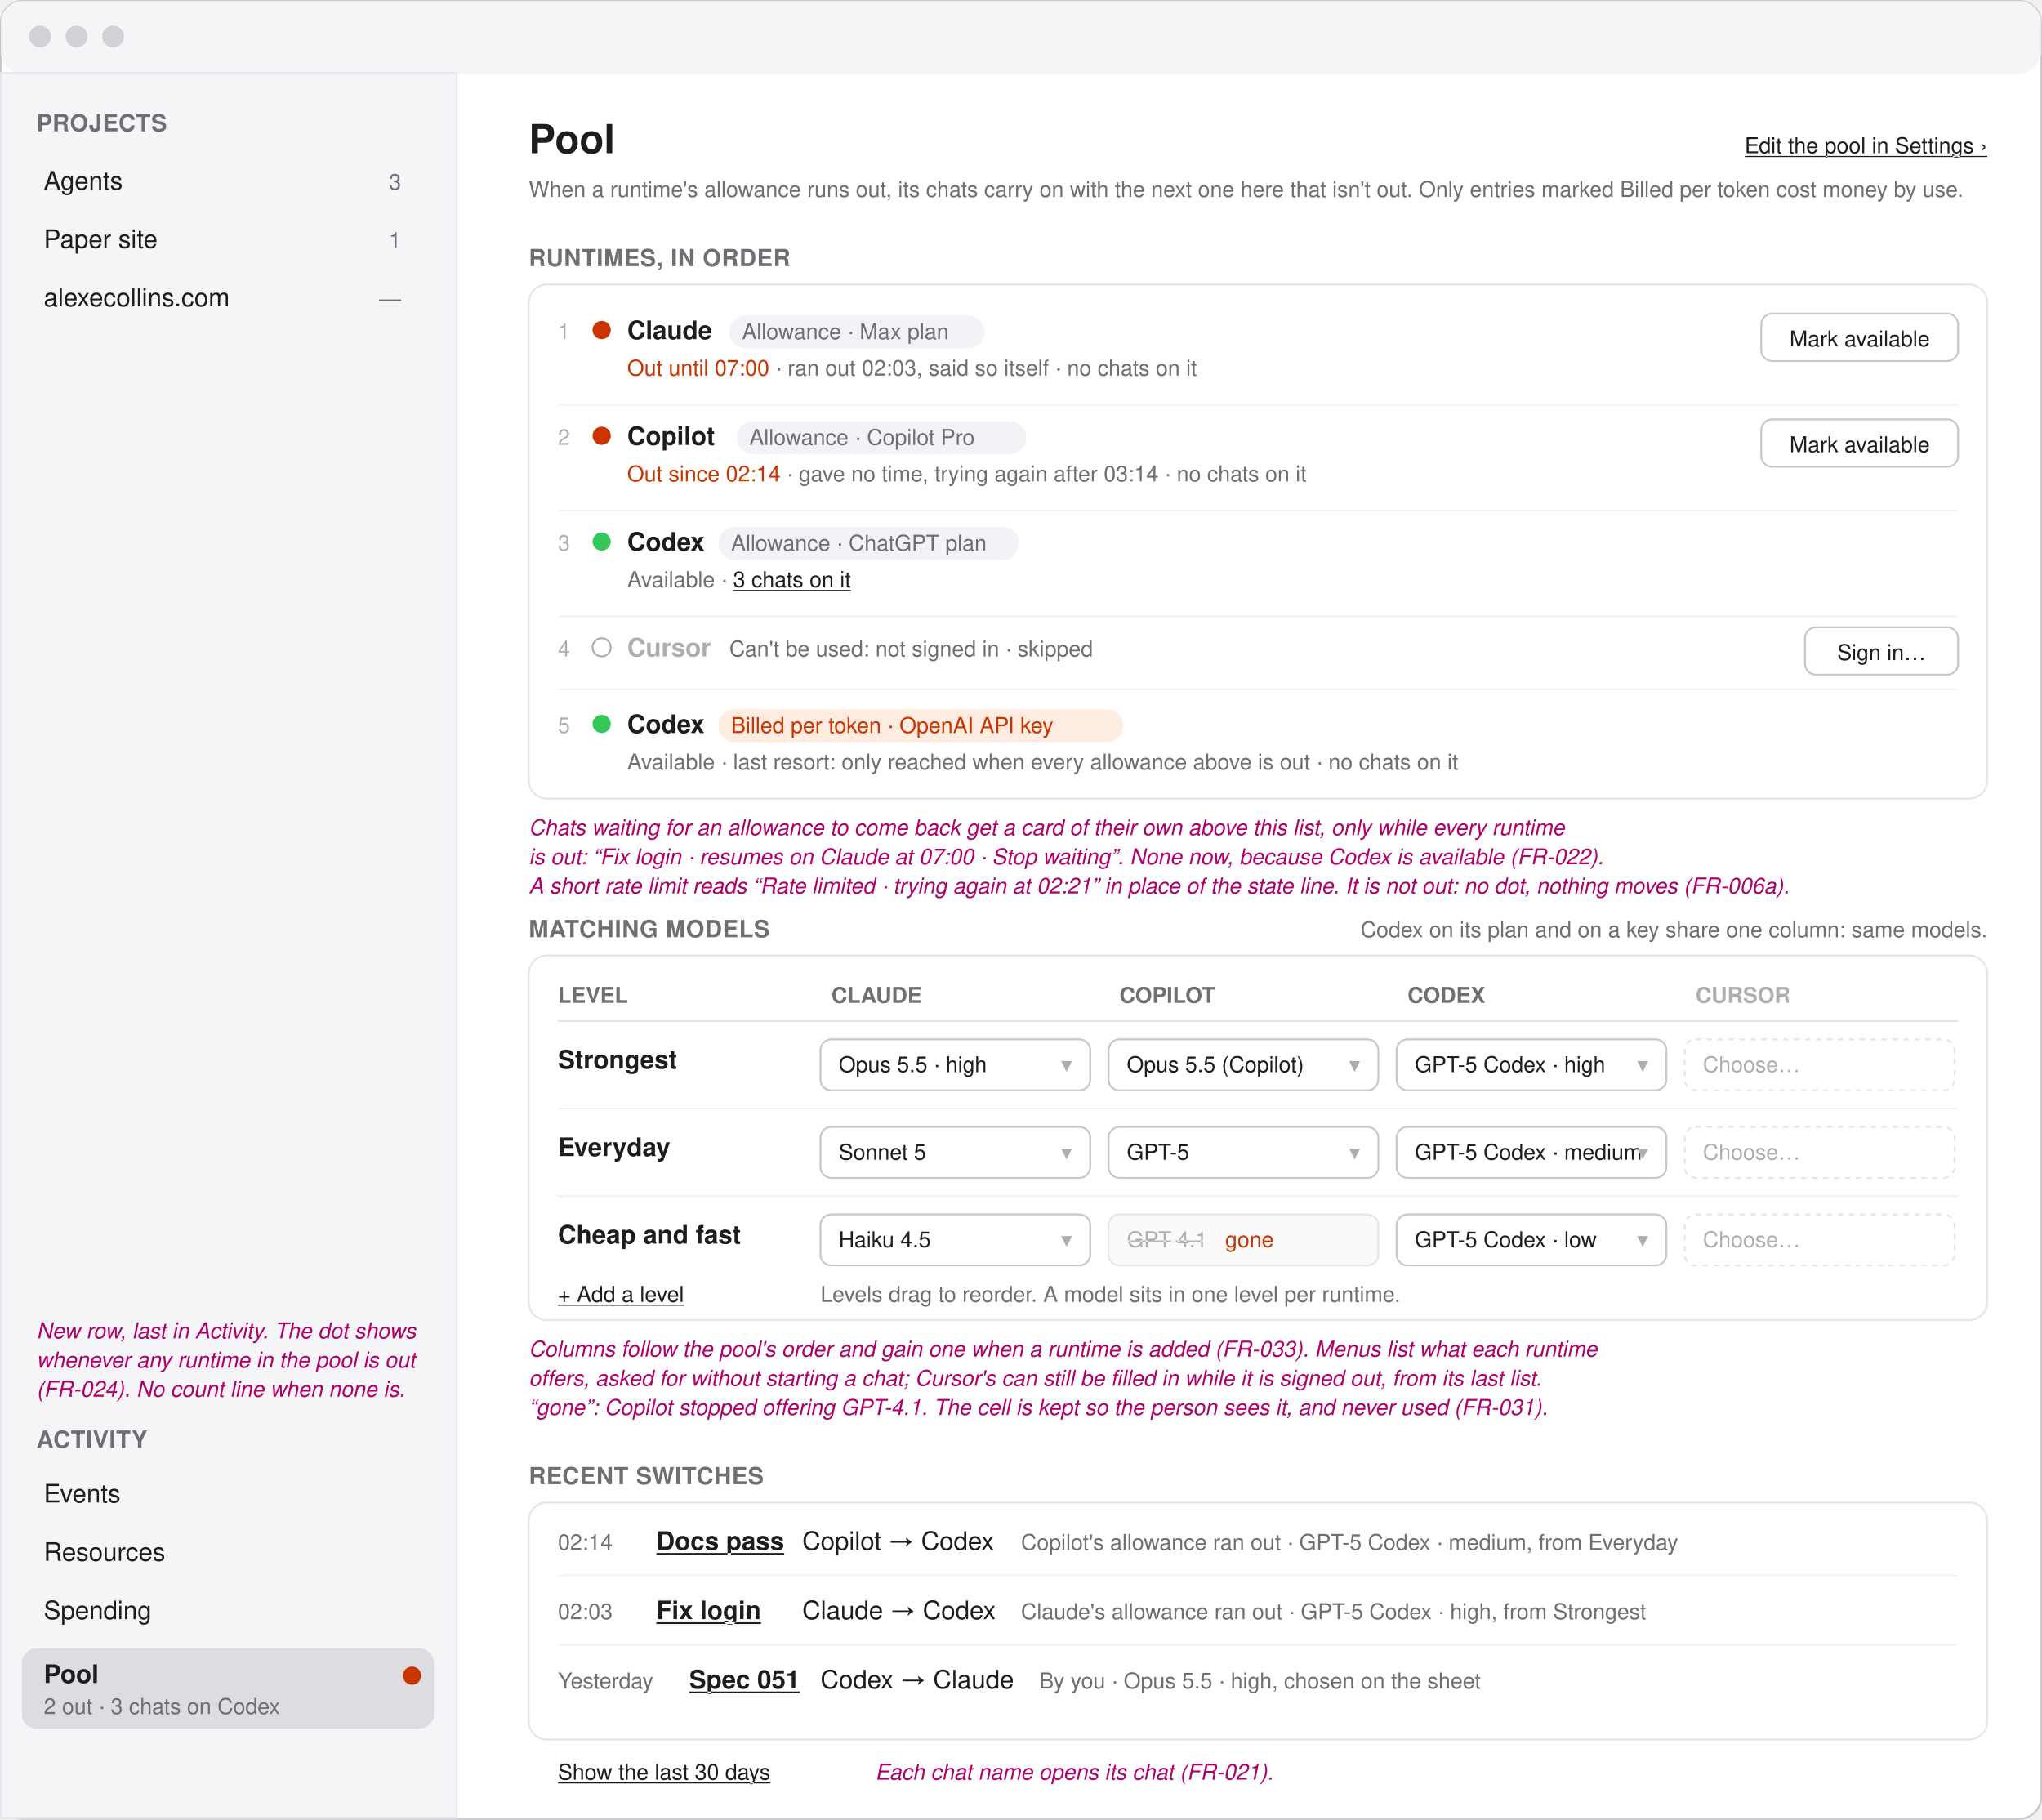
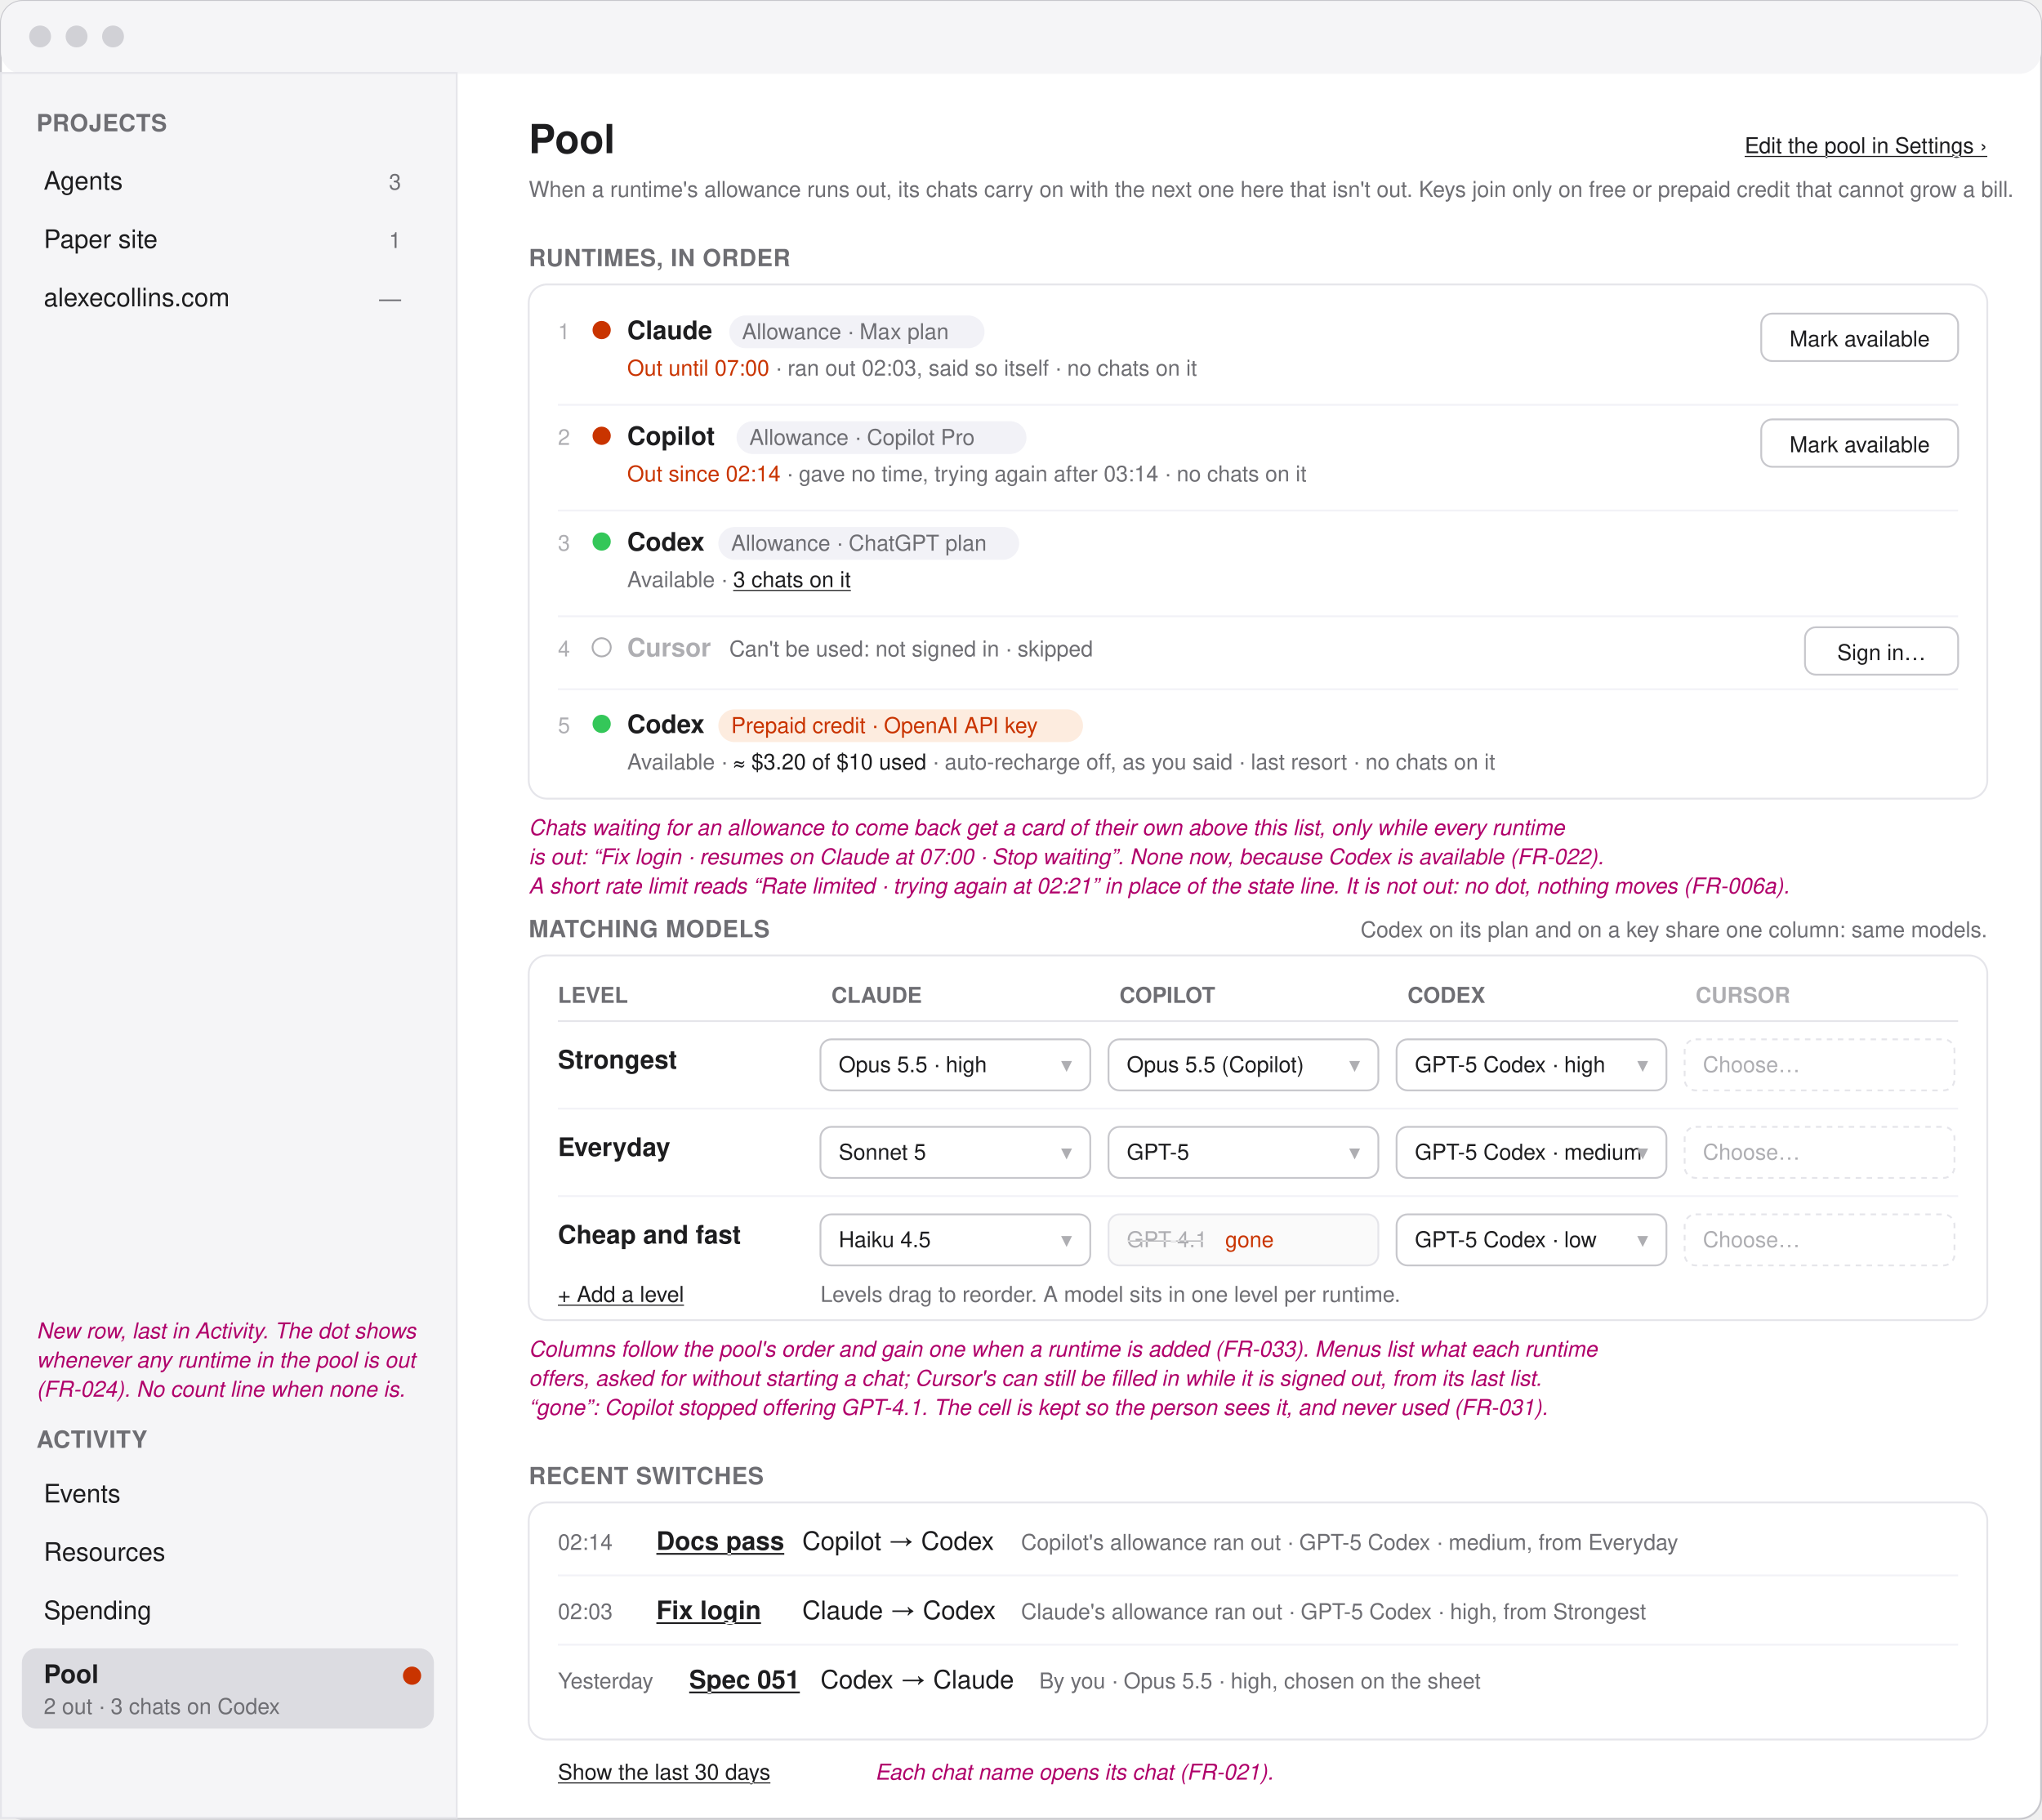
<svg xmlns="http://www.w3.org/2000/svg" width="1120" height="998" viewBox="0 0 1120 998" font-family="-apple-system, 'SF Pro Text', Helvetica, sans-serif">
  <style>
    .t { fill:#1d1d1f; }
    .s { fill:#6e6e73; }
    .q { fill:#aeaeb2; }
    .title { font-size:22px; font-weight:600; }
    .h { font-size:13px; font-weight:600; fill:#6e6e73; letter-spacing:.3px; }
    .r { font-size:14px; }
    .rb { font-size:14px; font-weight:600; }
    .f { font-size:12px; }
    .fb { font-size:12px; font-weight:600; }
    .btn { fill:#fff; stroke:#c7c7cc; }
    .note { font-size:12px; fill:#b0006a; font-style:italic; }
    .out { fill:#c93400; }
  </style>
  <rect x="0.5" y="0.5" width="1119" height="997" rx="12" fill="#fff" stroke="#c7c7cc" />
  <rect x="0.5" y="0.5" width="1119" height="40" rx="12" fill="#f5f5f7" />
  <circle cx="22" cy="20" r="6" fill="#d1d1d6" />
  <circle cx="42" cy="20" r="6" fill="#d1d1d6" />
  <circle cx="62" cy="20" r="6" fill="#d1d1d6" />
  <rect x="0.5" y="40" width="250" height="957" fill="#f5f5f7" stroke="#e5e5ea" />
  <text x="20" y="72" class="h">PROJECTS</text>
  <text x="24" y="104" class="r t">Agents</text>
  <text x="220" y="104" class="f s" text-anchor="end">3</text>
  <text x="24" y="136" class="r t">Paper site</text>
  <text x="220" y="136" class="f s" text-anchor="end">1</text>
  <text x="24" y="168" class="r t">alexecollins.com</text>
  <text x="220" y="168" class="f s" text-anchor="end">—</text>
  <text x="20" y="794" class="h">ACTIVITY</text>
  <text x="24" y="824" class="r t">Events</text>
  <text x="24" y="856" class="r t">Resources</text>
  <text x="24" y="888" class="r t">Spending</text>
  <rect x="12" y="904" width="226" height="44" rx="8" fill="#dcdce1" />
  <text x="24" y="923" class="rb t">Pool</text>
  <circle cx="226" cy="919" r="5" class="out" />
  <text x="24" y="940" class="f s">2 out · 3 chats on Codex</text>
  <text x="20" y="734" class="note">New row, last in Activity. The dot shows</text>
  <text x="20" y="750" class="note">whenever any runtime in the pool is out</text>
  <text x="20" y="766" class="note">(FR-024). No count line when none is.</text>
  <text x="290" y="84" class="title t">Pool</text>
  <text x="1090" y="84" class="f t" text-anchor="end" text-decoration="underline">Edit the pool in Settings ›</text>
-   <text x="290" y="108" class="f s">When a runtime's allowance runs out, its chats carry on with the next one here that isn't out. Only entries marked Billed per token cost money by use.</text>
+   <text x="290" y="108" class="f s">When a runtime's allowance runs out, its chats carry on with the next one here that isn't out. Keys join only on free or prepaid credit that cannot grow a bill.</text>
  <text x="290" y="146" class="h">RUNTIMES, IN ORDER</text>
  <rect x="290" y="156" width="800" height="282" rx="10" fill="#fff" stroke="#e5e5ea" />
  <text x="306" y="186" class="f q">1</text>
  <circle cx="330" cy="181" r="5" class="out" />
  <text x="344" y="186" class="rb t">Claude</text>
  <rect x="400" y="173" width="140" height="18" rx="9" fill="#f2f2f7" />
  <text x="407" y="186" class="f" fill="#6e6e73">Allowance · Max plan</text>
  <text x="344" y="206" class="f s">
    <tspan class="out">Out until 07:00</tspan> · ran out 02:03, said so itself · no chats on it</text>
  <rect x="966" y="172" width="108" height="26" rx="6" class="btn" />
  <text x="1020" y="190" class="f t" text-anchor="middle">Mark available</text>
  <line x1="306" y1="222" x2="1074" y2="222" stroke="#f2f2f7" />
  <text x="306" y="244" class="f q">2</text>
  <circle cx="330" cy="239" r="5" class="out" />
  <text x="344" y="244" class="rb t">Copilot</text>
  <rect x="404" y="231" width="159" height="18" rx="9" fill="#f2f2f7" />
  <text x="411" y="244" class="f" fill="#6e6e73">Allowance · Copilot Pro</text>
  <text x="344" y="264" class="f s">
    <tspan class="out">Out since 02:14</tspan> · gave no time, trying again after 03:14 · no chats on it</text>
  <rect x="966" y="230" width="108" height="26" rx="6" class="btn" />
  <text x="1020" y="248" class="f t" text-anchor="middle">Mark available</text>
  <line x1="306" y1="280" x2="1074" y2="280" stroke="#f2f2f7" />
  <text x="306" y="302" class="f q">3</text>
  <circle cx="330" cy="297" r="5" fill="#34c759" />
  <text x="344" y="302" class="rb t">Codex</text>
  <rect x="394" y="289" width="165" height="18" rx="9" fill="#f2f2f7" />
  <text x="401" y="302" class="f" fill="#6e6e73">Allowance · ChatGPT plan</text>
  <text x="344" y="322" class="f s">Available · <tspan class="t" text-decoration="underline">3 chats on it</tspan>
  </text>
  <line x1="306" y1="338" x2="1074" y2="338" stroke="#f2f2f7" />
  <text x="306" y="360" class="f q">4</text>
  <circle cx="330" cy="355" r="5" fill="none" stroke="#aeaeb2" />
  <text x="344" y="360" class="rb q">Cursor</text>
  <text x="400" y="360" class="f s">Can't be used: not signed in · skipped</text>
  <rect x="990" y="344" width="84" height="26" rx="6" class="btn" />
  <text x="1032" y="362" class="f t" text-anchor="middle">Sign in…</text>
  <line x1="306" y1="378" x2="1074" y2="378" stroke="#f2f2f7" />
  <text x="306" y="402" class="f q">5</text>
  <circle cx="330" cy="397" r="5" fill="#34c759" />
  <text x="344" y="402" class="rb t">Codex</text>
-   <rect x="394" y="389" width="222" height="18" rx="9" fill="#fdecdf" />
-   <text x="401" y="402" class="f" fill="#c93400">Billed per token · OpenAI API key</text>
-   <text x="344" y="422" class="f s">Available · last resort: only reached when every allowance above is out · no chats on it</text>
+   <rect x="394" y="389" width="200" height="18" rx="9" fill="#fdecdf" />
+   <text x="401" y="402" class="f" fill="#c93400">Prepaid credit · OpenAI API key</text>
+   <text x="344" y="422" class="f s">Available · <tspan class="t">≈ $3.20 of $10 used</tspan> · auto-recharge off, as you said · last resort · no chats on it</text>
  <text x="290" y="458" class="note">Chats waiting for an allowance to come back get a card of their own above this list, only while every runtime</text>
  <text x="290" y="474" class="note">is out: “Fix login · resumes on Claude at 07:00 · Stop waiting”. None now, because Codex is available (FR-022).</text>
  <text x="290" y="490" class="note">A short rate limit reads “Rate limited · trying again at 02:21” in place of the state line. It is not out: no dot, nothing moves (FR-006a).</text>
  <text x="290" y="514" class="h">MATCHING MODELS</text>
  <text x="1090" y="514" class="f s" text-anchor="end">Codex on its plan and on a key share one column: same models.</text>
  <rect x="290" y="524" width="800" height="200" rx="10" fill="#fff" stroke="#e5e5ea" />
  <text x="306" y="550" class="fb s">LEVEL</text>
  <text x="456" y="550" class="fb s">CLAUDE</text>
  <text x="614" y="550" class="fb s">COPILOT</text>
  <text x="772" y="550" class="fb s">CODEX</text>
  <text x="930" y="550" class="fb q">CURSOR</text>
  <line x1="306" y1="560" x2="1074" y2="560" stroke="#e5e5ea" />
  <text x="306" y="586" class="rb t">Strongest</text>
  <rect x="450" y="570" width="148" height="28" rx="6" class="btn" />
  <text x="460" y="588" class="f t">Opus 5.5 · high</text>
  <text x="588" y="588" class="f q" text-anchor="end">▾</text>
  <rect x="608" y="570" width="148" height="28" rx="6" class="btn" />
  <text x="618" y="588" class="f t">Opus 5.5 (Copilot)</text>
  <text x="746" y="588" class="f q" text-anchor="end">▾</text>
  <rect x="766" y="570" width="148" height="28" rx="6" class="btn" />
  <text x="776" y="588" class="f t">GPT-5 Codex · high</text>
  <text x="904" y="588" class="f q" text-anchor="end">▾</text>
  <rect x="924" y="570" width="148" height="28" rx="6" fill="#fff" stroke="#e5e5ea" stroke-dasharray="3 3" />
  <text x="934" y="588" class="f q">Choose…</text>
  <line x1="306" y1="608" x2="1074" y2="608" stroke="#f2f2f7" />
  <text x="306" y="634" class="rb t">Everyday</text>
  <rect x="450" y="618" width="148" height="28" rx="6" class="btn" />
  <text x="460" y="636" class="f t">Sonnet 5</text>
  <text x="588" y="636" class="f q" text-anchor="end">▾</text>
  <rect x="608" y="618" width="148" height="28" rx="6" class="btn" />
  <text x="618" y="636" class="f t">GPT-5</text>
  <text x="746" y="636" class="f q" text-anchor="end">▾</text>
  <rect x="766" y="618" width="148" height="28" rx="6" class="btn" />
  <text x="776" y="636" class="f t">GPT-5 Codex · medium</text>
  <text x="904" y="636" class="f q" text-anchor="end">▾</text>
  <rect x="924" y="618" width="148" height="28" rx="6" fill="#fff" stroke="#e5e5ea" stroke-dasharray="3 3" />
  <text x="934" y="636" class="f q">Choose…</text>
  <line x1="306" y1="656" x2="1074" y2="656" stroke="#f2f2f7" />
  <text x="306" y="682" class="rb t">Cheap and fast</text>
  <rect x="450" y="666" width="148" height="28" rx="6" class="btn" />
  <text x="460" y="684" class="f t">Haiku 4.5</text>
  <text x="588" y="684" class="f q" text-anchor="end">▾</text>
  <rect x="608" y="666" width="148" height="28" rx="6" fill="#fafafa" stroke="#e5e5ea" />
  <text x="618" y="684" class="f q" text-decoration="line-through">GPT-4.1</text>
  <text x="672" y="684" class="f out">gone</text>
  <rect x="766" y="666" width="148" height="28" rx="6" class="btn" />
  <text x="776" y="684" class="f t">GPT-5 Codex · low</text>
  <text x="904" y="684" class="f q" text-anchor="end">▾</text>
  <rect x="924" y="666" width="148" height="28" rx="6" fill="#fff" stroke="#e5e5ea" stroke-dasharray="3 3" />
  <text x="934" y="684" class="f q">Choose…</text>
  <text x="306" y="714" class="f t" text-decoration="underline">+ Add a level</text>
  <text x="450" y="714" class="f s">Levels drag to reorder. A model sits in one level per runtime.</text>
  <text x="290" y="744" class="note">Columns follow the pool's order and gain one when a runtime is added (FR-033). Menus list what each runtime</text>
  <text x="290" y="760" class="note">offers, asked for without starting a chat; Cursor's can still be filled in while it is signed out, from its last list.</text>
  <text x="290" y="776" class="note">“gone”: Copilot stopped offering GPT-4.1. The cell is kept so the person sees it, and never used (FR-031).</text>
  <text x="290" y="814" class="h">RECENT SWITCHES</text>
  <rect x="290" y="824" width="800" height="130" rx="10" fill="#fff" stroke="#e5e5ea" />
  <text x="306" y="850" class="f s">02:14</text>
  <text x="360" y="850" class="rb t" text-decoration="underline">Docs pass</text>
  <text x="440" y="850" class="r t">Copilot → Codex</text>
  <text x="560" y="850" class="f s">Copilot's allowance ran out · GPT-5 Codex · medium, from Everyday</text>
  <line x1="306" y1="864" x2="1074" y2="864" stroke="#f2f2f7" />
  <text x="306" y="888" class="f s">02:03</text>
  <text x="360" y="888" class="rb t" text-decoration="underline">Fix login</text>
  <text x="440" y="888" class="r t">Claude → Codex</text>
  <text x="560" y="888" class="f s">Claude's allowance ran out · GPT-5 Codex · high, from Strongest</text>
  <line x1="306" y1="902" x2="1074" y2="902" stroke="#f2f2f7" />
  <text x="306" y="926" class="f s">Yesterday</text>
  <text x="378" y="926" class="rb t" text-decoration="underline">Spec 051</text>
  <text x="450" y="926" class="r t">Codex → Claude</text>
  <text x="570" y="926" class="f s">By you · Opus 5.5 · high, chosen on the sheet</text>
  <text x="306" y="976" class="f t" text-decoration="underline">Show the last 30 days</text>
  <text x="480" y="976" class="note">Each chat name opens its chat (FR-021).</text>
</svg>
